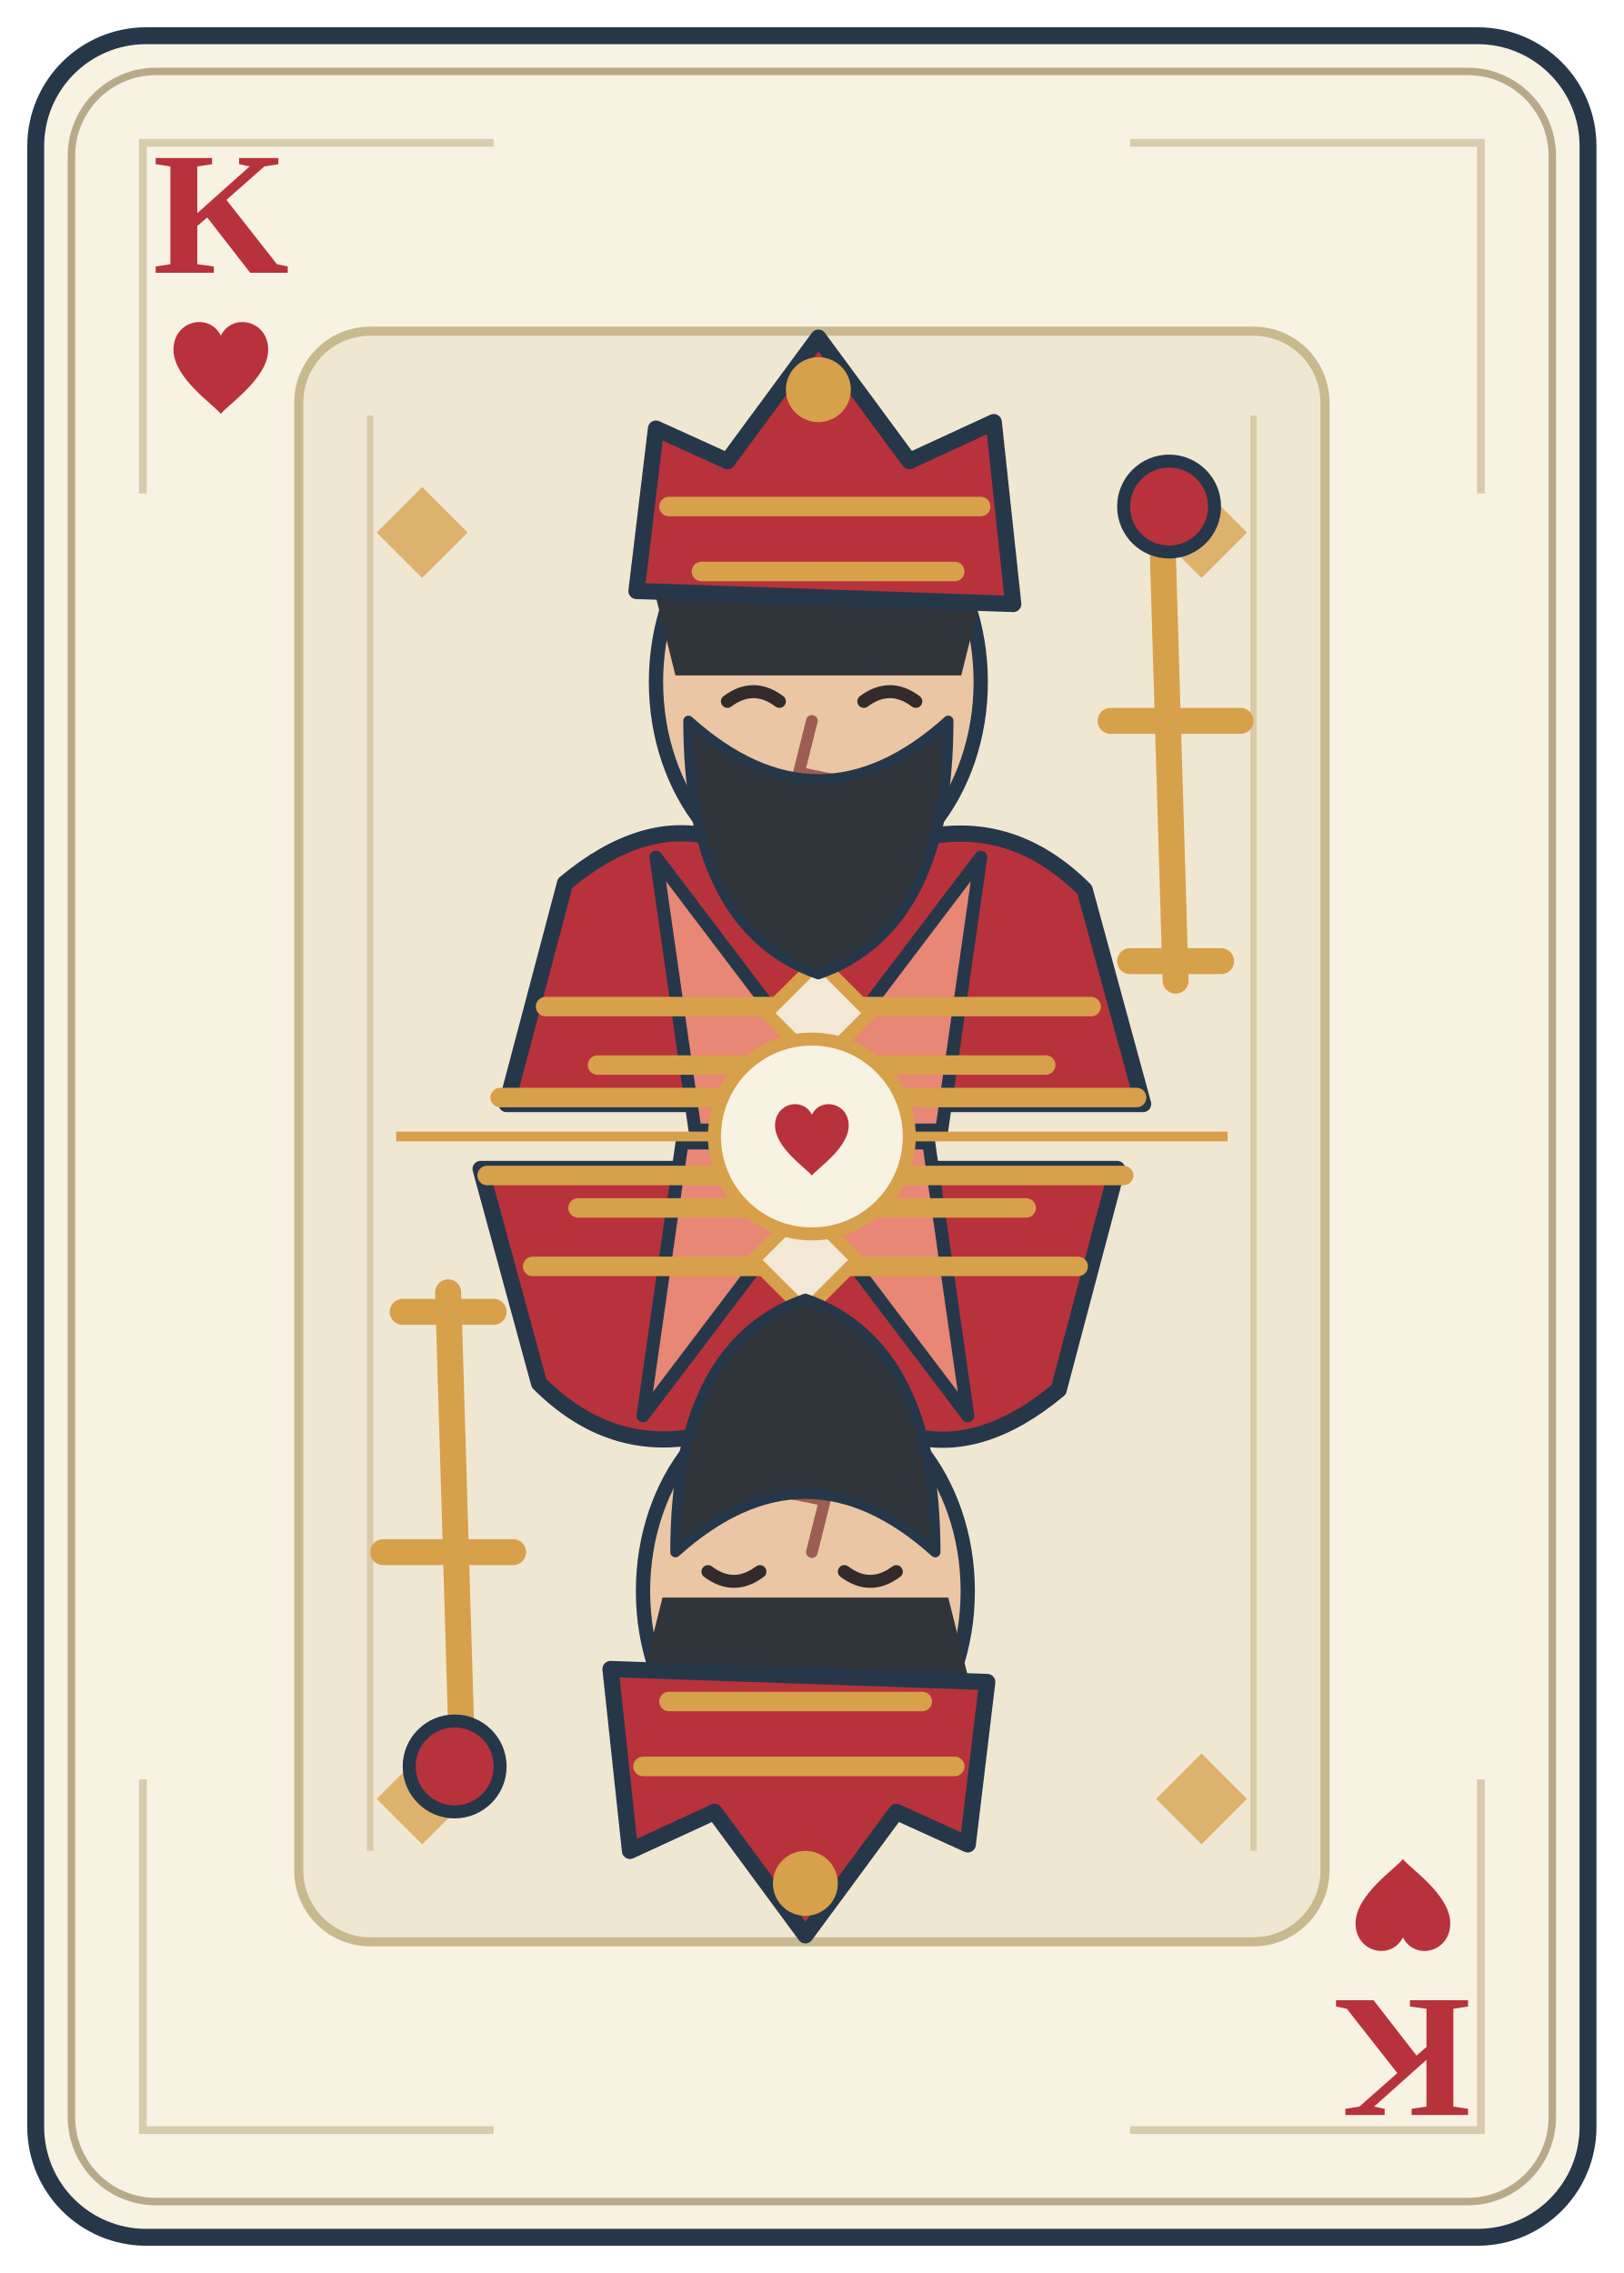
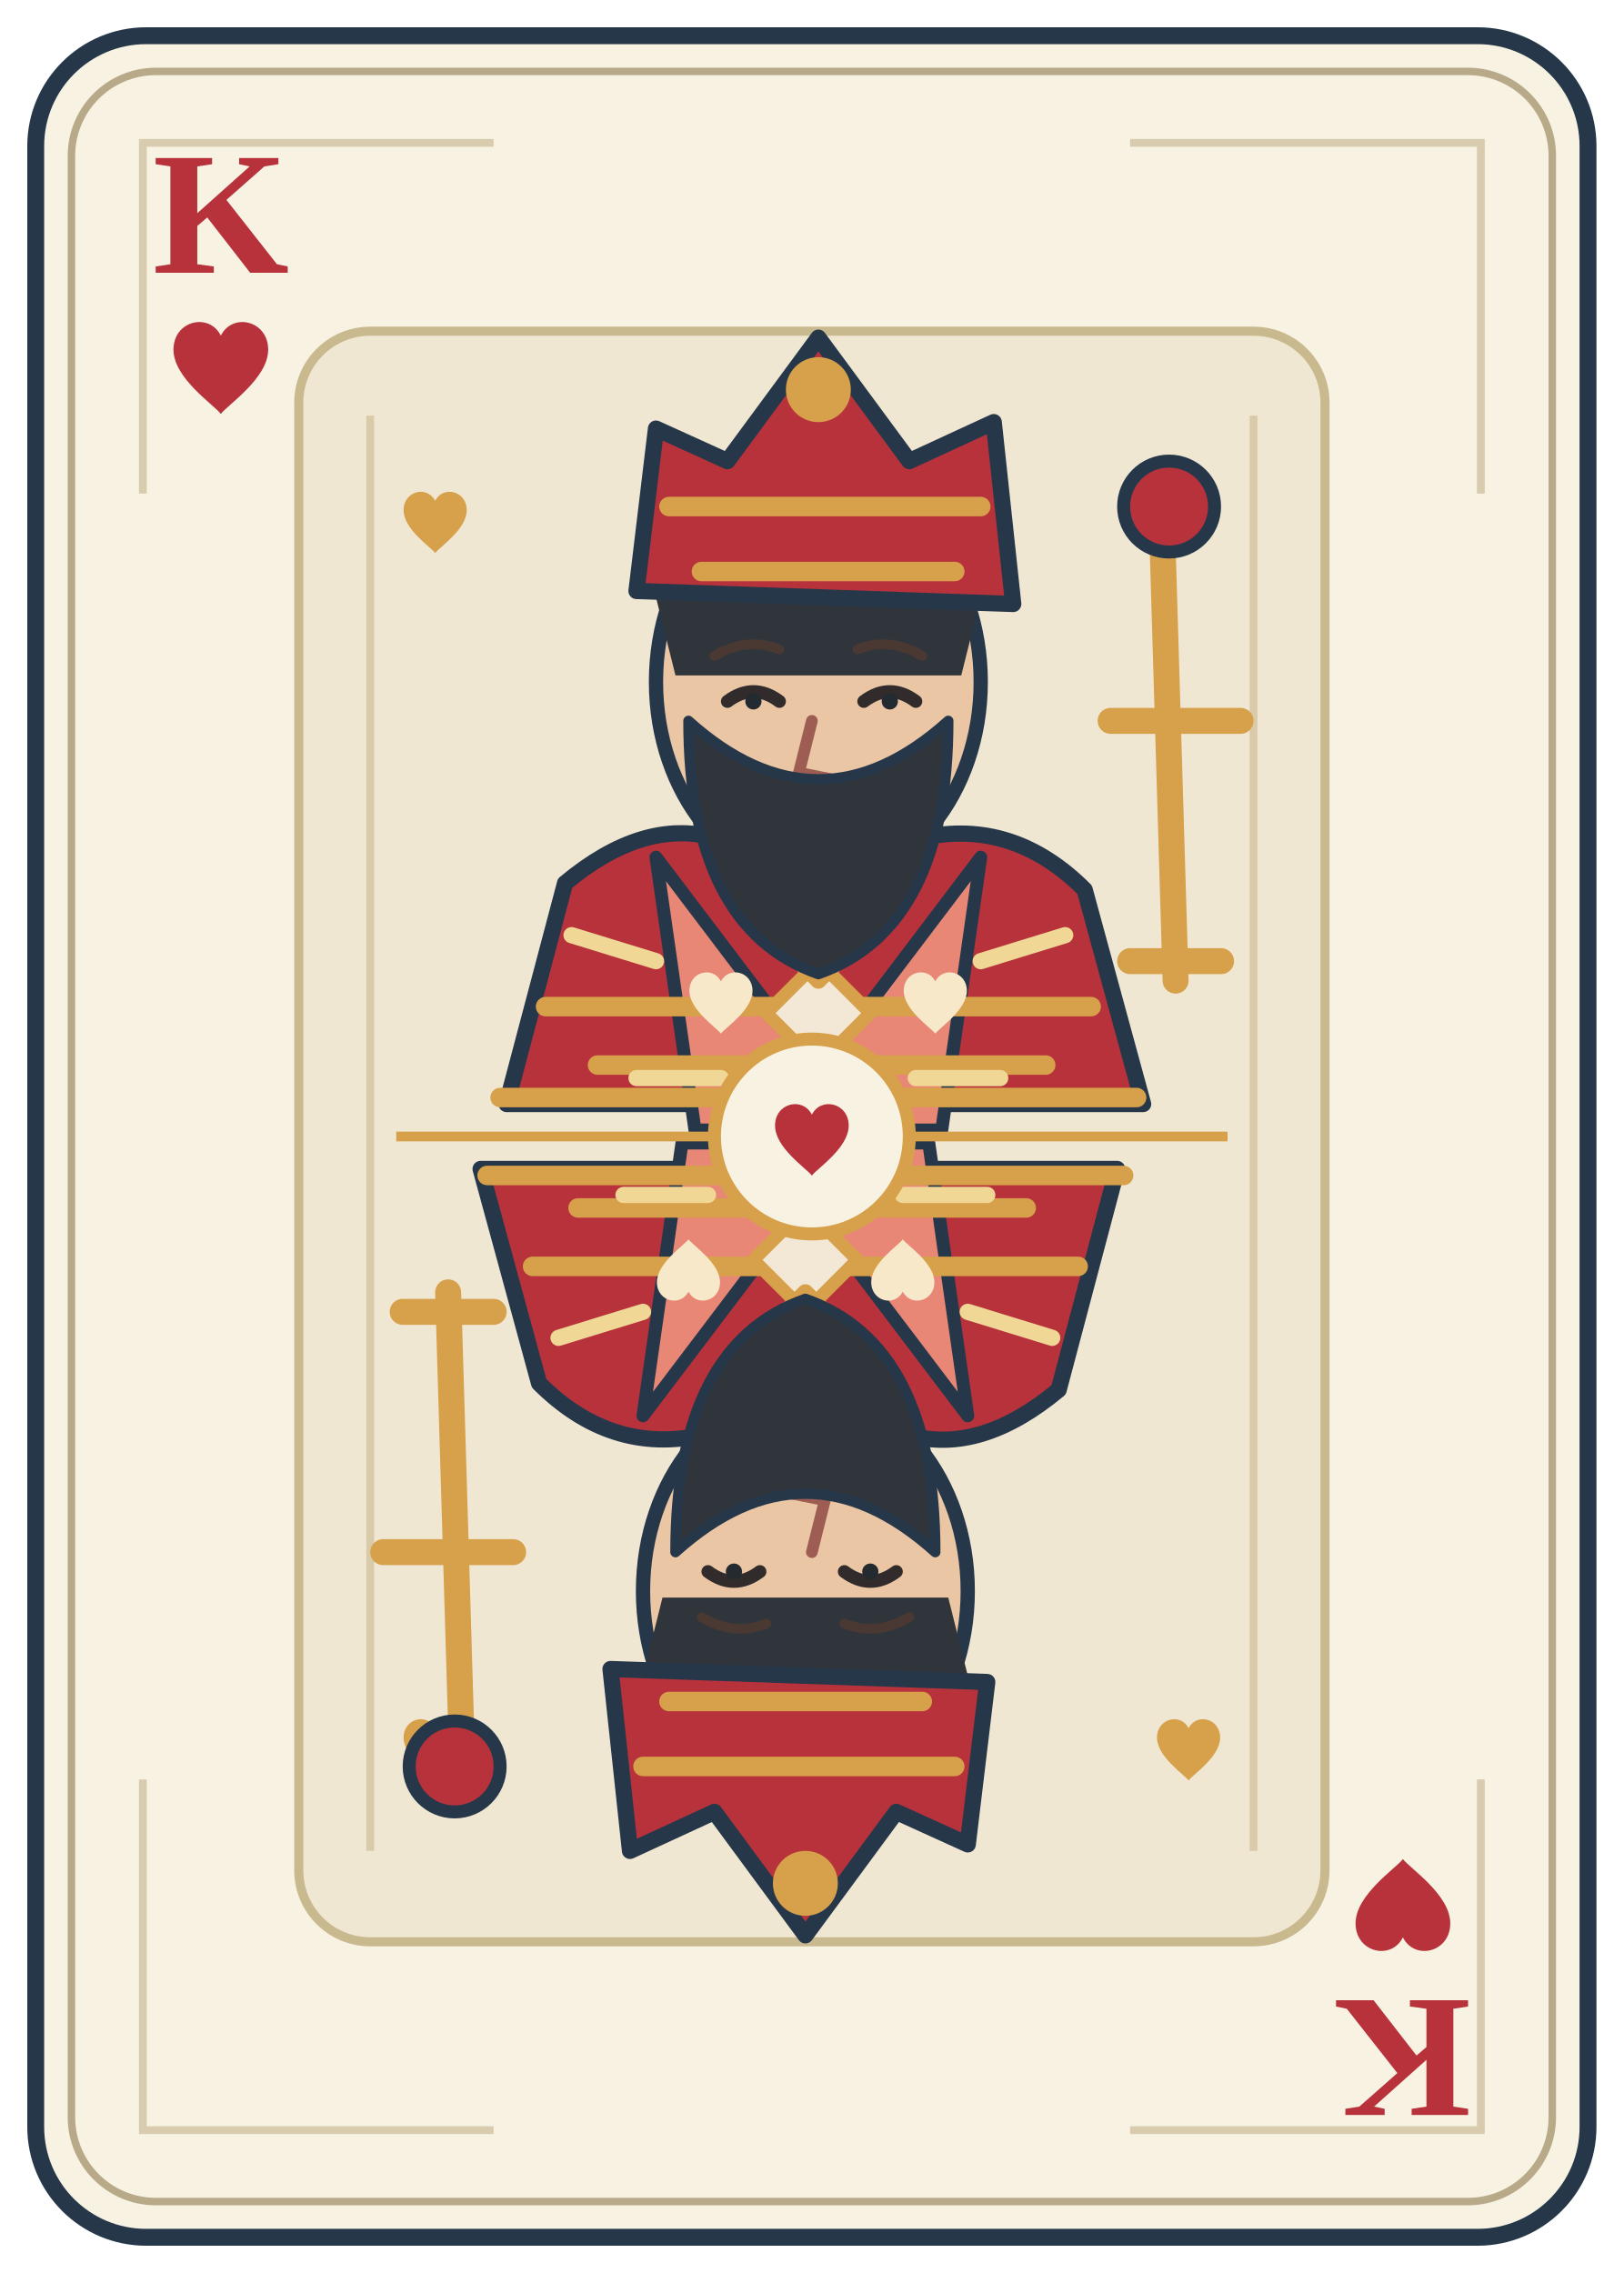
<svg xmlns="http://www.w3.org/2000/svg" width="63.5mm" height="88.9mm" viewBox="0 0 250 350" role="img" aria-label="K of Hearts">
  <rect x="5.5" y="5.5" width="239" height="339" rx="17" fill="#F7F2E2" stroke="#26374A" stroke-width="2.6" />
  <rect x="11" y="11" width="228" height="328" rx="13" fill="none" stroke="#B8AA89" stroke-width="1.15" />
  <path d="M22 76 V22 H76 M174 22 H228 V76 M22 274 V328 H76 M174 328 H228 V274" fill="none" stroke="#D8CBAE" stroke-width="1.2" />
  <rect x="46" y="51" width="158" height="248" rx="11" fill="#F0E7D3" stroke="#C9B98F" stroke-width="1.4" />
-   <path d="M57 64 V285 M193 64 V285" stroke="#D9CBA9" stroke-width="1" />
-   <path d="M65 75 l7 7 -7 7 -7 -7z M185 75 l7 7 -7 7 -7 -7z M65 270 l7 7 -7 7 -7 -7z M185 270 l7 7 -7 7 -7 -7z" fill="#D7A04A" opacity=".75" />
+   <path d="M57 64 V285 M193 64 V285" stroke="#D9CBA9" stroke-width="1.2" />
+   <g transform="translate(61.00 74.00) scale(0.012 0.012)" fill="#D7A04A">
+     <path d="M500 930 C440 850 95 625 95 380 C95 130 400 60 500 260 C600 60 905 130 905 380 C905 625 560 850 500 930 Z" />
+   </g>
+   <g transform="translate(177.00 74.00) scale(0.012 0.012)" fill="#D7A04A">
+     <path d="M500 930 C440 850 95 625 95 380 C95 130 400 60 500 260 C600 60 905 130 905 380 C905 625 560 850 500 930 Z" />
+   </g>
+   <g transform="translate(61.00 263.00) scale(0.012 0.012)" fill="#D7A04A">
+     <path d="M500 930 C440 850 95 625 95 380 C95 130 400 60 500 260 C600 60 905 130 905 380 C905 625 560 850 500 930 Z" />
+   </g>
+   <g transform="translate(177.00 263.00) scale(0.012 0.012)" fill="#D7A04A">
+     <path d="M500 930 C440 850 95 625 95 380 C95 130 400 60 500 260 C600 60 905 130 905 380 C905 625 560 850 500 930 Z" />
+   </g>
  <g>
    <g stroke-linejoin="round" stroke-linecap="round">
      <path d="M179 84 L181 151 M171 111 H191 M174 148 H188" fill="none" stroke="#D7A04A" stroke-width="4" stroke-linecap="round" />
      <circle cx="180" cy="78" r="7" fill="#B8323B" stroke="#26374A" stroke-width="2" />
      <path d="M78 170 L87 136 Q99 126 110 129 L126 146 L142 129 Q156 126 167 137 L176 170 Z" fill="#B8323B" stroke="#26374A" stroke-width="2.5" />
      <path d="M101 132 L126 165 L151 132 L145 174 L107 174 Z" fill="#E88775" stroke="#26374A" stroke-width="2" />
      <path d="M84 155 H168 M92 164 H161" stroke="#D7A04A" stroke-width="3" />
      <path d="M126 148 l8 8 -8 8 -8 -8z" fill="#F2E8D5" stroke="#D7A04A" stroke-width="2" />
+       <path d="M88 144 L101 148 M164 144 L151 148 M98 166 H111 M141 166 H154" stroke="#F0D795" stroke-width="2.5" stroke-linecap="round" />
+       <g transform="translate(105.00 148.00) scale(0.012 0.012)" fill="#F6E8C9">
+         <path d="M500 930 C440 850 95 625 95 380 C95 130 400 60 500 260 C600 60 905 130 905 380 C905 625 560 850 500 930 Z" />
+       </g>
+       <g transform="translate(138.00 148.00) scale(0.012 0.012)" fill="#F6E8C9">
+         <path d="M500 930 C440 850 95 625 95 380 C95 130 400 60 500 260 C600 60 905 130 905 380 C905 625 560 850 500 930 Z" />
+       </g>
+       <path d="M116 141 L126 151 L136 141" fill="none" stroke="#D7A04A" stroke-width="2.5" stroke-linejoin="round" />
      <path d="M113 124 L113 137 L126 147 L139 137 L139 124" fill="#E6BD9D" stroke="#26374A" stroke-width="2" />
      <ellipse cx="126" cy="105" rx="25" ry="31" fill="#EBC6A5" stroke="#26374A" stroke-width="2.2" />
      <path d="M101 92 Q105 80 126 80 Q147 80 151 92 L148 104 L104 104 Z" fill="#30343B" />
+       <path d="M110 101 q5 -3 10 -1 M132 100 q5 -2 10 1" fill="none" stroke="#493932" stroke-width="1.5" />
      <path d="M112 108 q4 -3 8 0 M133 108 q4 -3 8 0" fill="none" stroke="#312C2B" stroke-width="2" />
+       <circle cx="116" cy="108" r="1.25" fill="#242B30" />
+       <circle cx="137" cy="108" r="1.25" fill="#242B30" />
      <path d="M125 111 l-2 8 5 1 M119 125 Q126 129 134 124" fill="none" stroke="#9D5D52" stroke-width="1.8" />
      <path d="M106 111 Q126 129 146 111 Q146 143 126 150 Q106 143 106 111 Z" fill="#30343B" stroke="#26374A" stroke-width="1.6" />
      <path d="M98 91 L101 66 L112 71 L126 52 L140 71 L153 65 L156 93 Z" fill="#B8323B" stroke="#26374A" stroke-width="2.5" />
      <path d="M103 78 H151 M108 88 H147" stroke="#D7A04A" stroke-width="3" />
      <circle cx="126" cy="60" r="5" fill="#D7A04A" />
      <path d="M77 169 H175" stroke="#D7A04A" stroke-width="3" />
    </g>
  </g>
  <g transform="rotate(180 125 175)">
    <g stroke-linejoin="round" stroke-linecap="round">
      <path d="M179 84 L181 151 M171 111 H191 M174 148 H188" fill="none" stroke="#D7A04A" stroke-width="4" stroke-linecap="round" />
      <circle cx="180" cy="78" r="7" fill="#B8323B" stroke="#26374A" stroke-width="2" />
      <path d="M78 170 L87 136 Q99 126 110 129 L126 146 L142 129 Q156 126 167 137 L176 170 Z" fill="#B8323B" stroke="#26374A" stroke-width="2.5" />
      <path d="M101 132 L126 165 L151 132 L145 174 L107 174 Z" fill="#E88775" stroke="#26374A" stroke-width="2" />
      <path d="M84 155 H168 M92 164 H161" stroke="#D7A04A" stroke-width="3" />
      <path d="M126 148 l8 8 -8 8 -8 -8z" fill="#F2E8D5" stroke="#D7A04A" stroke-width="2" />
+       <path d="M88 144 L101 148 M164 144 L151 148 M98 166 H111 M141 166 H154" stroke="#F0D795" stroke-width="2.5" stroke-linecap="round" />
+       <g transform="translate(105.00 148.00) scale(0.012 0.012)" fill="#F6E8C9">
+         <path d="M500 930 C440 850 95 625 95 380 C95 130 400 60 500 260 C600 60 905 130 905 380 C905 625 560 850 500 930 Z" />
+       </g>
+       <g transform="translate(138.00 148.00) scale(0.012 0.012)" fill="#F6E8C9">
+         <path d="M500 930 C440 850 95 625 95 380 C95 130 400 60 500 260 C600 60 905 130 905 380 C905 625 560 850 500 930 Z" />
+       </g>
+       <path d="M116 141 L126 151 L136 141" fill="none" stroke="#D7A04A" stroke-width="2.5" stroke-linejoin="round" />
      <path d="M113 124 L113 137 L126 147 L139 137 L139 124" fill="#E6BD9D" stroke="#26374A" stroke-width="2" />
      <ellipse cx="126" cy="105" rx="25" ry="31" fill="#EBC6A5" stroke="#26374A" stroke-width="2.2" />
      <path d="M101 92 Q105 80 126 80 Q147 80 151 92 L148 104 L104 104 Z" fill="#30343B" />
+       <path d="M110 101 q5 -3 10 -1 M132 100 q5 -2 10 1" fill="none" stroke="#493932" stroke-width="1.5" />
      <path d="M112 108 q4 -3 8 0 M133 108 q4 -3 8 0" fill="none" stroke="#312C2B" stroke-width="2" />
+       <circle cx="116" cy="108" r="1.25" fill="#242B30" />
+       <circle cx="137" cy="108" r="1.25" fill="#242B30" />
      <path d="M125 111 l-2 8 5 1 M119 125 Q126 129 134 124" fill="none" stroke="#9D5D52" stroke-width="1.8" />
      <path d="M106 111 Q126 129 146 111 Q146 143 126 150 Q106 143 106 111 Z" fill="#30343B" stroke="#26374A" stroke-width="1.6" />
      <path d="M98 91 L101 66 L112 71 L126 52 L140 71 L153 65 L156 93 Z" fill="#B8323B" stroke="#26374A" stroke-width="2.5" />
      <path d="M103 78 H151 M108 88 H147" stroke="#D7A04A" stroke-width="3" />
      <circle cx="126" cy="60" r="5" fill="#D7A04A" />
      <path d="M77 169 H175" stroke="#D7A04A" stroke-width="3" />
    </g>
  </g>
  <path d="M61 175 H111 M139 175 H189" stroke="#D7A04A" stroke-width="1.5" />
  <circle cx="125" cy="175" r="15" fill="#F7F2E2" stroke="#D7A04A" stroke-width="2" />
  <g transform="translate(118.00 168.00) scale(0.014 0.014)" fill="#B8323B">
    <path d="M500 930 C440 850 95 625 95 380 C95 130 400 60 500 260 C600 60 905 130 905 380 C905 625 560 850 500 930 Z" />
  </g>
  <g fill="#B8323B" text-anchor="middle">
    <text x="34" y="42" font-family="Georgia, 'Times New Roman', serif" font-size="27" font-weight="700">K</text>
    <g transform="translate(25.00 47.00) scale(0.018 0.018)" fill="#B8323B">
      <path d="M500 930 C440 850 95 625 95 380 C95 130 400 60 500 260 C600 60 905 130 905 380 C905 625 560 850 500 930 Z" />
    </g>
  </g>
  <g transform="rotate(180 125 175)">
    <g fill="#B8323B" text-anchor="middle">
      <text x="34" y="42" font-family="Georgia, 'Times New Roman', serif" font-size="27" font-weight="700">K</text>
      <g transform="translate(25.00 47.00) scale(0.018 0.018)" fill="#B8323B">
        <path d="M500 930 C440 850 95 625 95 380 C95 130 400 60 500 260 C600 60 905 130 905 380 C905 625 560 850 500 930 Z" />
      </g>
    </g>
  </g>
</svg>
